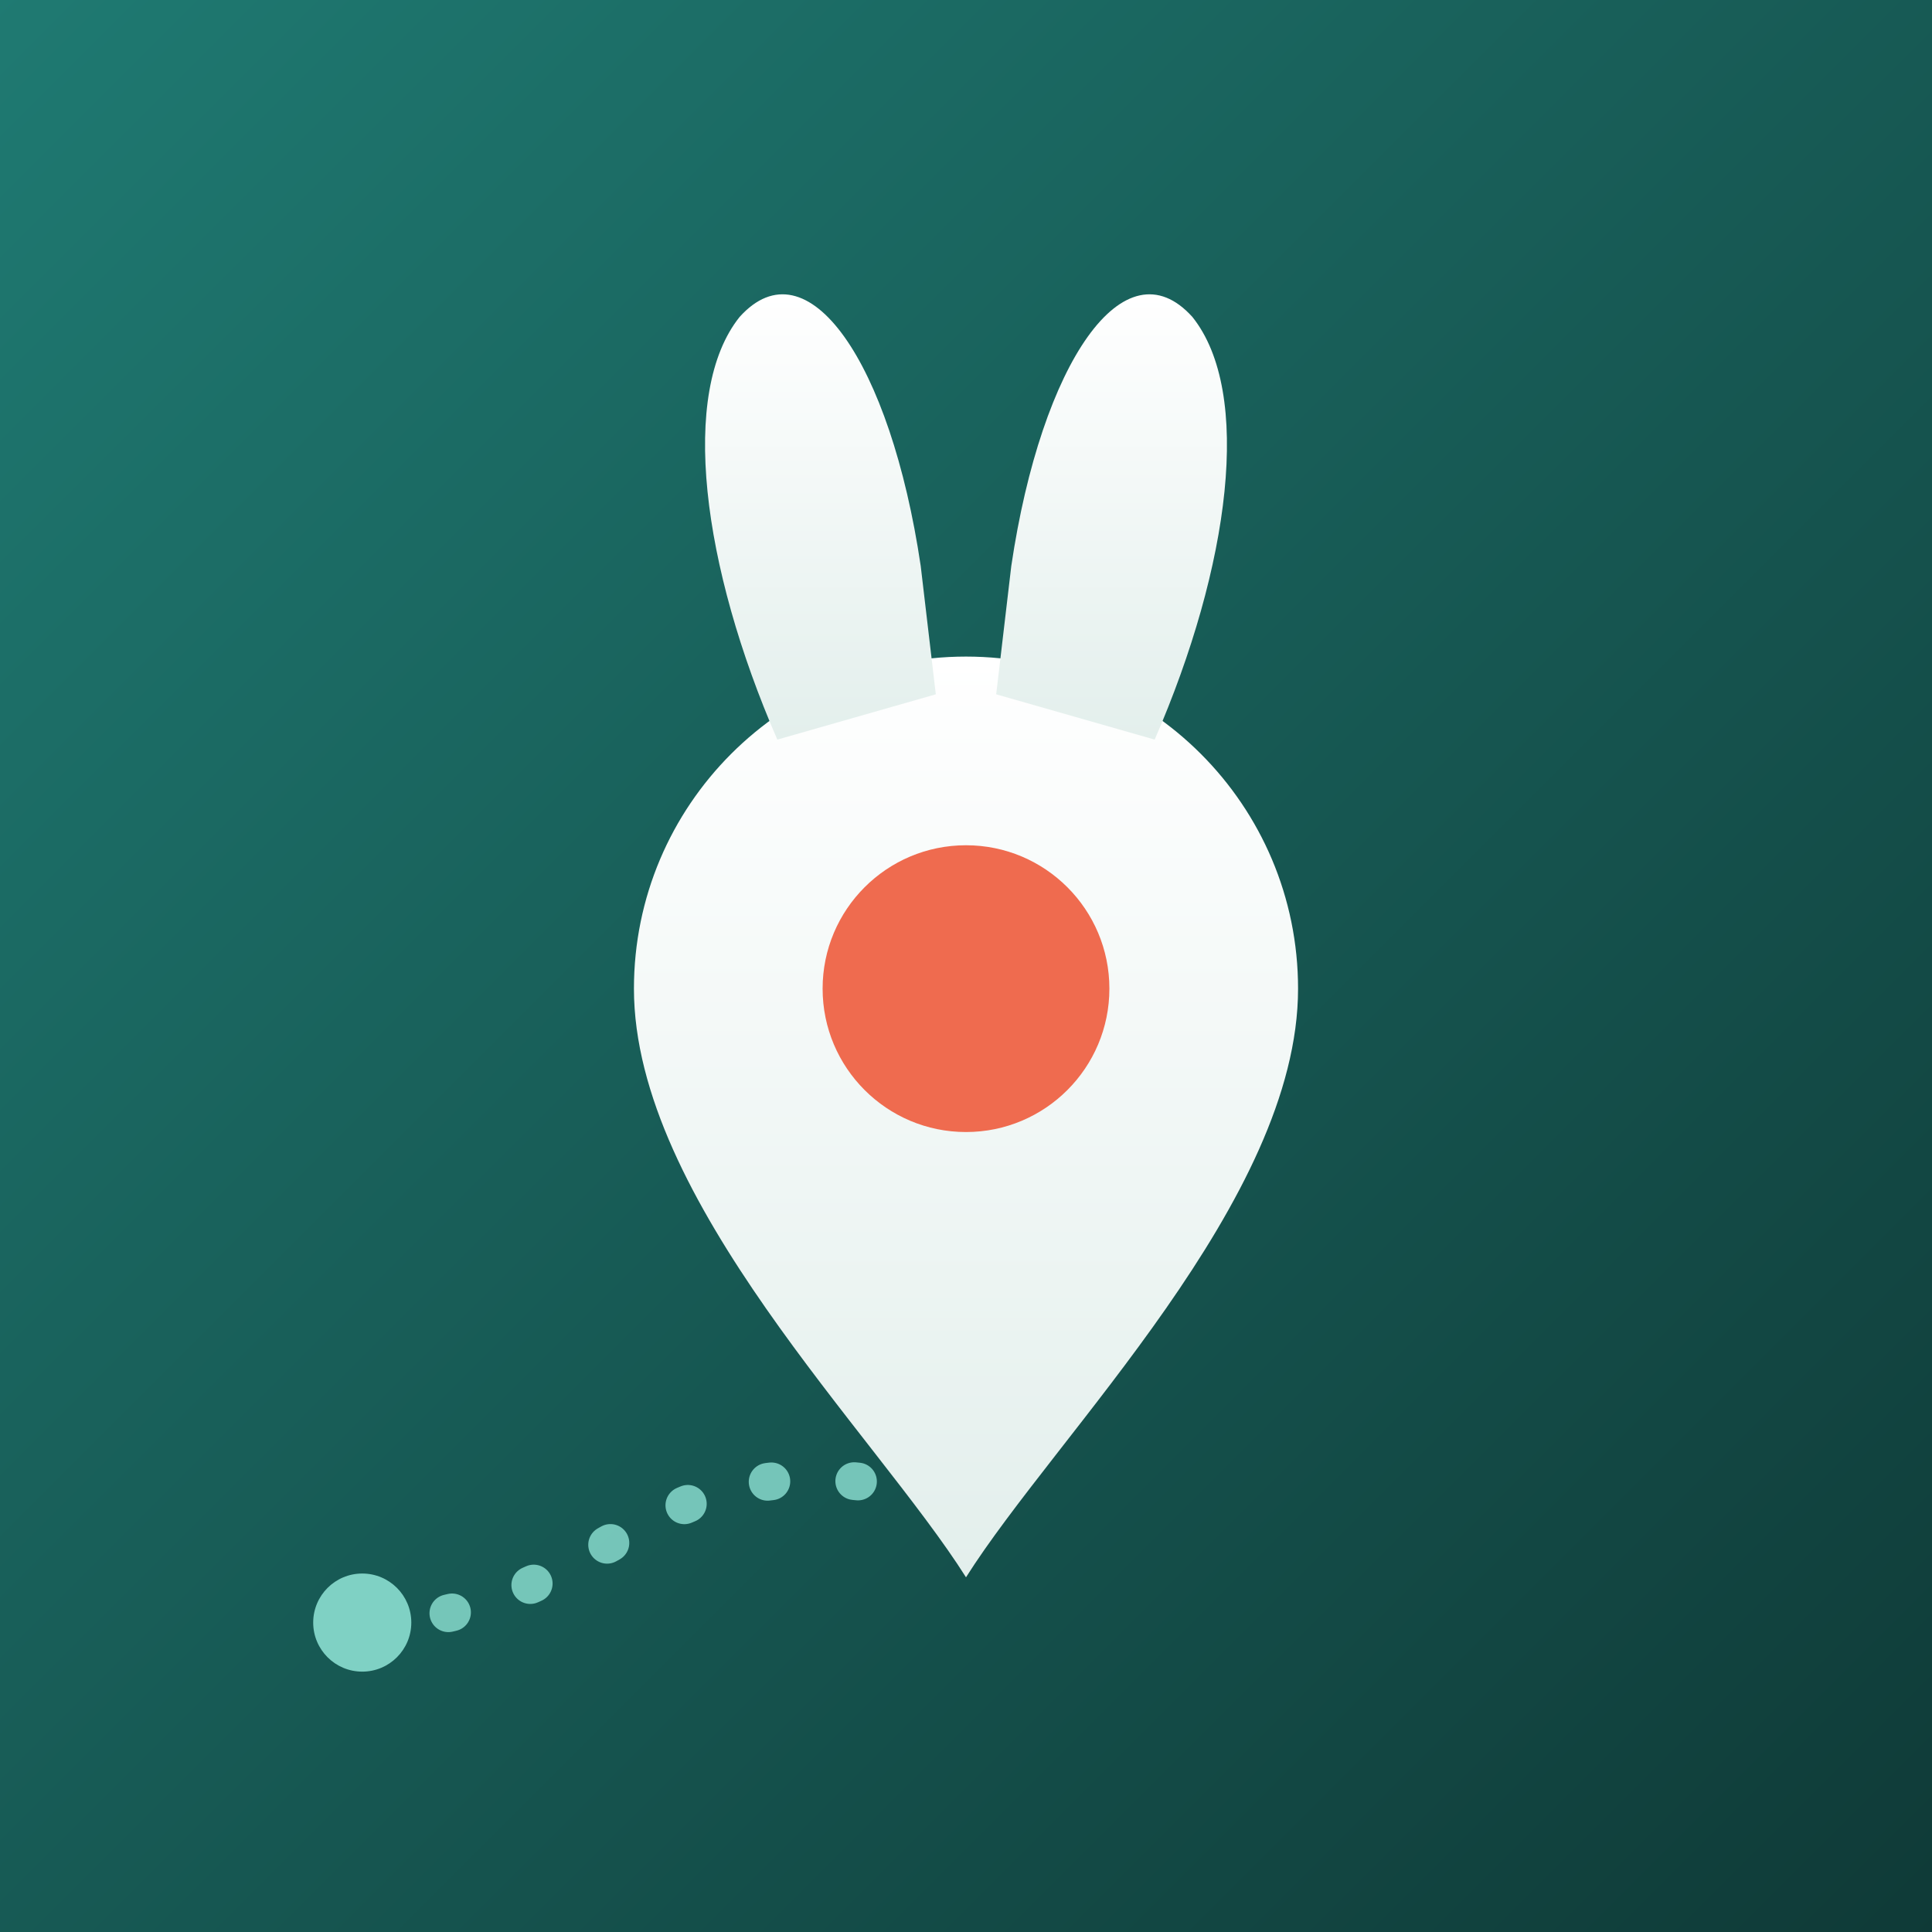
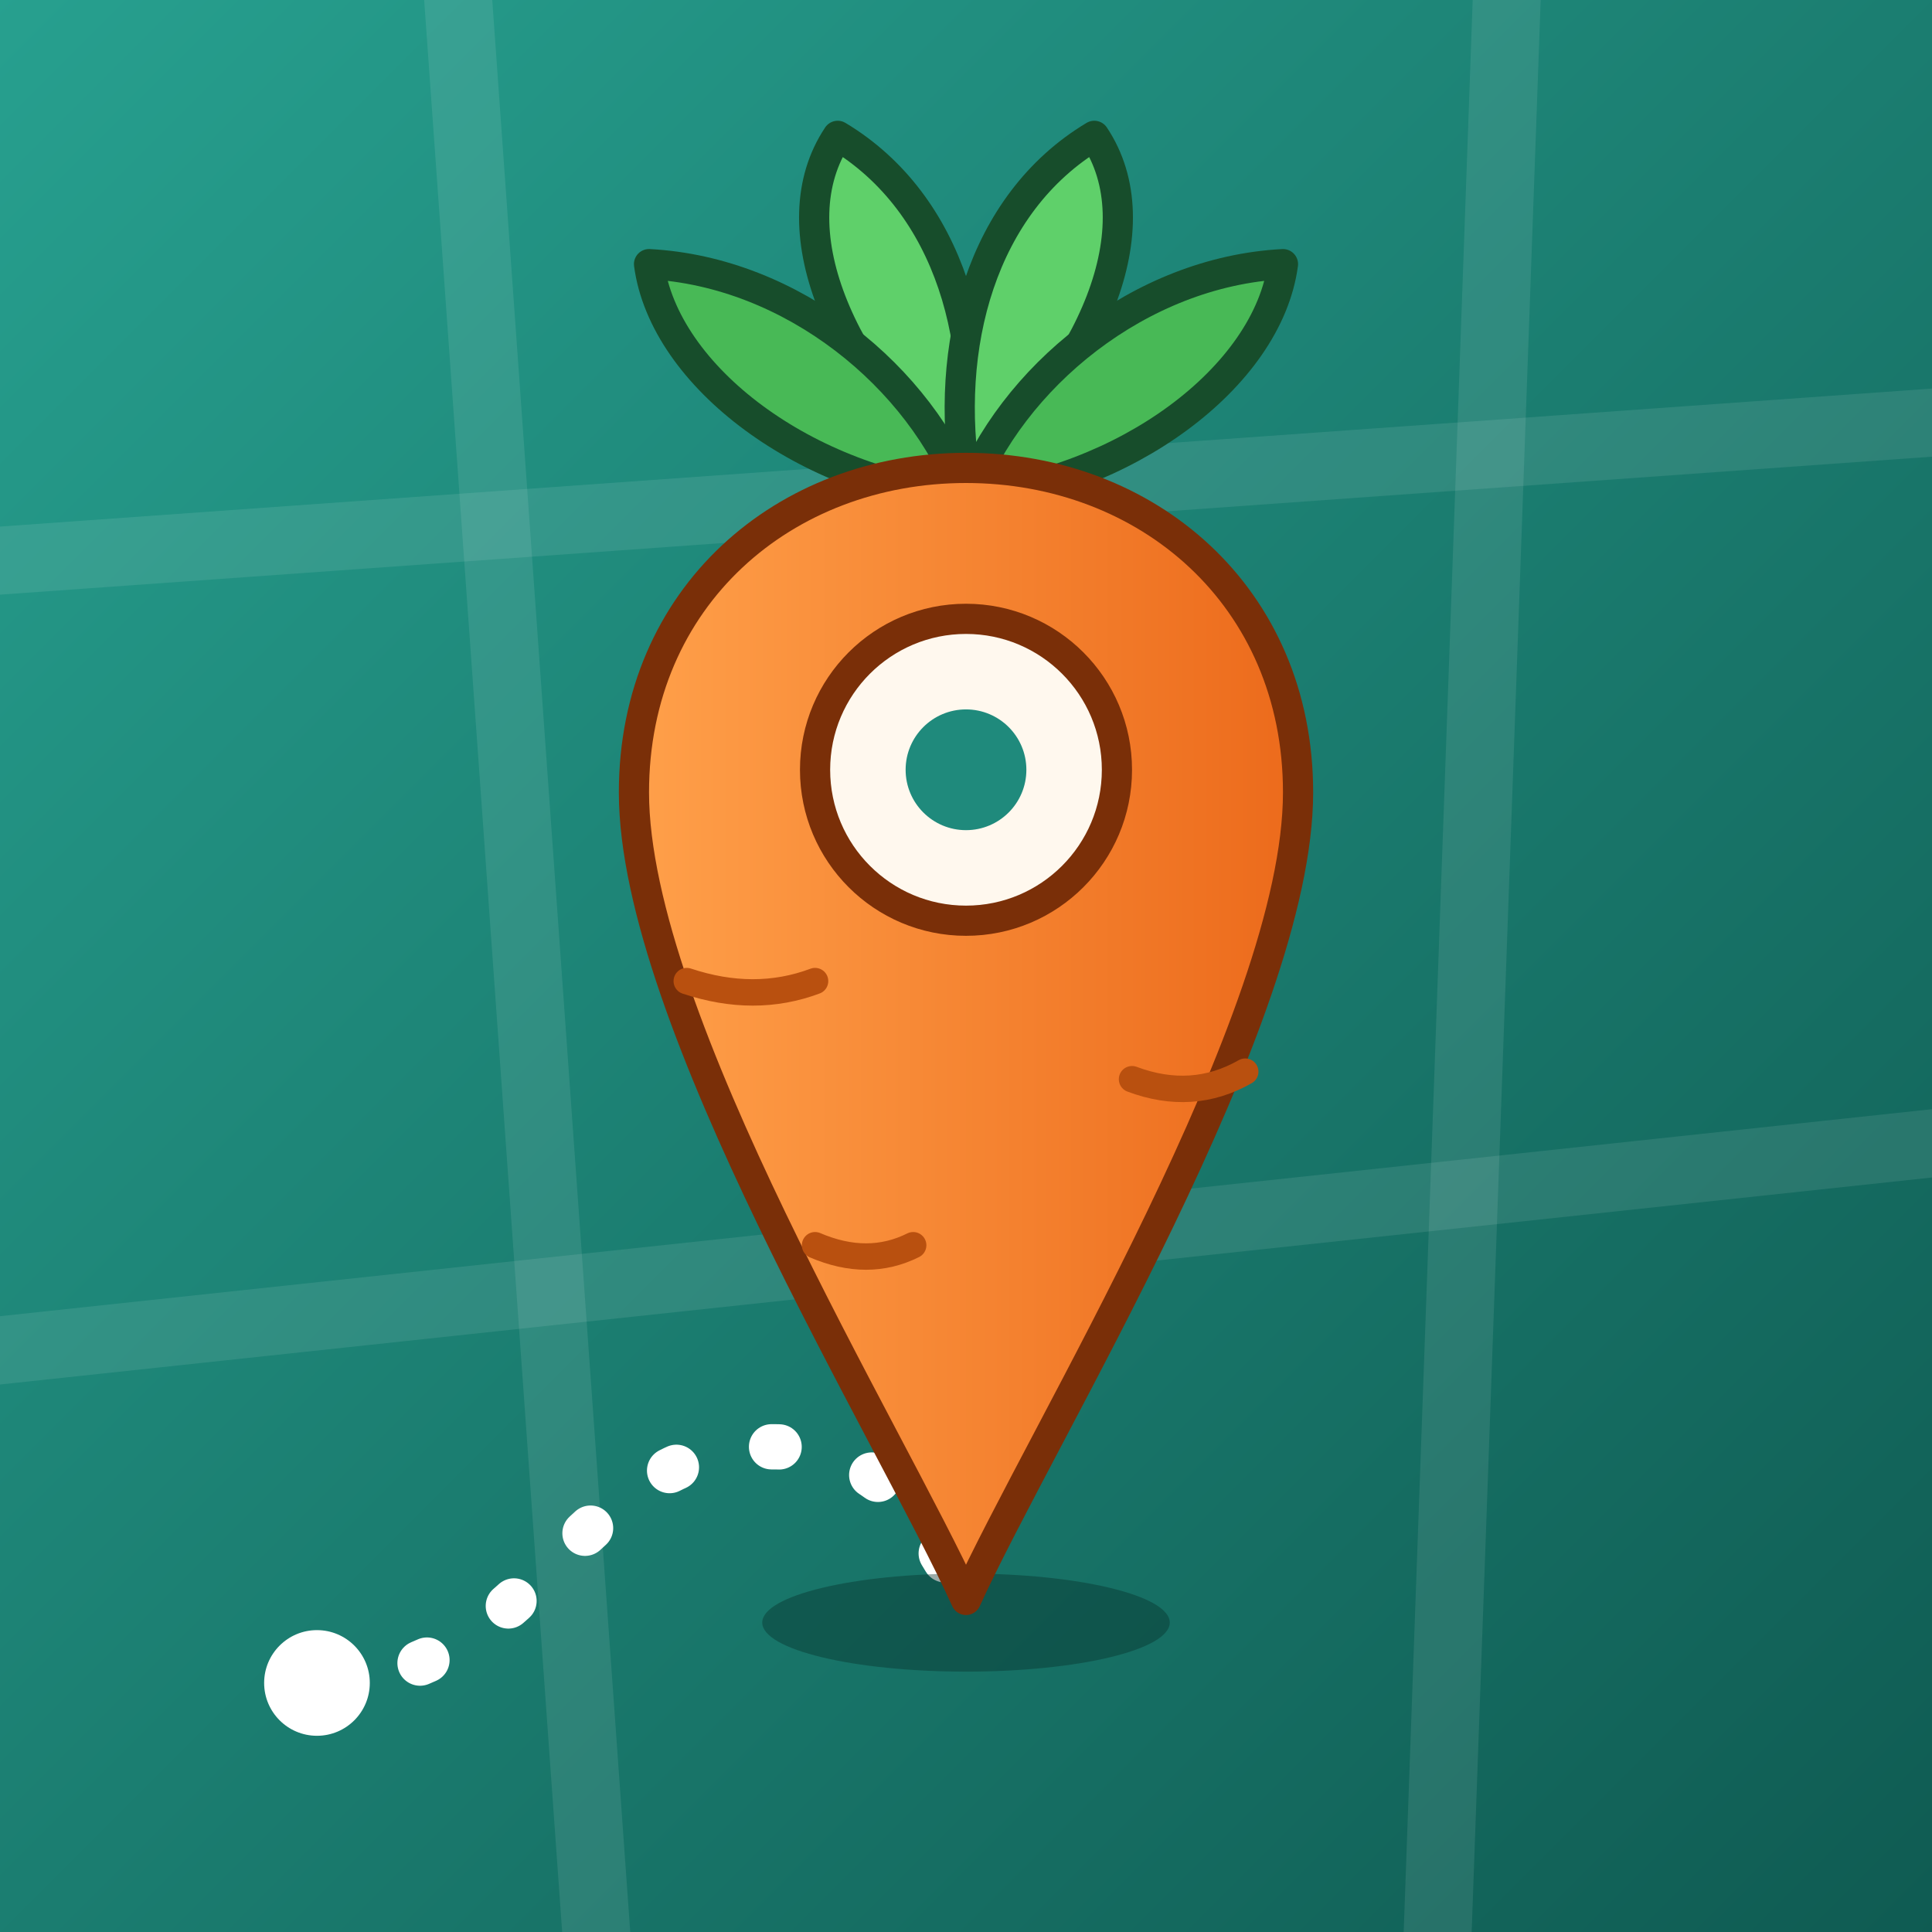
<svg xmlns="http://www.w3.org/2000/svg" width="512" height="512" viewBox="0 0 512 512">
  <defs>
    <linearGradient id="bg" x1="0" y1="0" x2="1" y2="1">
-       <stop offset="0" stop-color="#1f7a72" />
-       <stop offset="1" stop-color="#0f3a37" />
+       <stop offset="0" stop-color="#27a08f" />
+       <stop offset="1" stop-color="#0f5b52" />
    </linearGradient>
-     <linearGradient id="mark" x1="0" y1="0" x2="0" y2="1">
-       <stop offset="0" stop-color="#ffffff" />
-       <stop offset="1" stop-color="#e3efec" />
+     <linearGradient id="carrot" x1="0" y1="0" x2="1" y2="0">
+       <stop offset="0" stop-color="#ffa04a" />
+       <stop offset="1" stop-color="#ec6a1b" />
    </linearGradient>
  </defs>
  <rect width="512" height="512" fill="url(#bg)" />
-   <path d="M96 430 C 150 430, 168 392, 214 392 S 256 410, 256 410" fill="none" stroke="#7fd1c4" stroke-width="10" stroke-linecap="round" stroke-dasharray="1 22" opacity=".9" />
-   <circle cx="96" cy="430" r="13" fill="#7fd1c4" />
-   <g fill="url(#mark)">
-     <path d="M256 418 C 232 380, 168 318, 168 262 A 88 88 0 0 1 344 262 C 344 318, 280 380, 256 418 Z" />
-     <path d="M206 196 C 186 150, 180 104, 196 84 C 214 64, 236 96, 244 150 L 248 184 Z" />
-     <path d="M306 196 C 326 150, 332 104, 316 84 C 298 64, 276 96, 268 150 L 264 184 Z" />
+   <g stroke="#ffffff" stroke-opacity="0.09" stroke-width="18" fill="none" stroke-linecap="round">
+     <path d="M-20 150 L540 110" />
+     <path d="M-20 360 L540 300" />
+     <path d="M120 -20 L160 540" />
+     <path d="M400 -20 L380 540" />
  </g>
-   <circle cx="256" cy="262" r="38" fill="#ef6b4f" />
+   <path d="M84 446 C 140 446 150 390 196 384 S 250 420 256 420" fill="none" stroke="#fff" stroke-width="12" stroke-linecap="round" stroke-dasharray="2 26" />
+   <circle cx="84" cy="446" r="14" fill="#fff" />
+   <ellipse cx="256" cy="430" rx="54" ry="13" fill="#062e29" opacity="0.4" />
+   <g fill="#5fd06a" stroke="#174d2b" stroke-width="8" stroke-linejoin="round">
+     <path d="M256 128 C 222 98 206 60 222 36 C 252 54 262 92 256 128 Z" />
+     <path d="M256 128 C 290 98 306 60 290 36 C 260 54 250 92 256 128 Z" />
+     <path d="M256 132 C 214 128 176 100 172 70 C 210 72 244 100 256 132 Z" fill="#48b956" />
+     <path d="M256 132 C 298 128 336 100 340 70 C 302 72 268 100 256 132 Z" fill="#48b956" />
+   </g>
+   <path d="M256 424 C 236 380 168 270 168 210 C 168 158 208 124 256 124 C 304 124 344 158 344 210 C 344 270 276 380 256 424 Z" fill="url(#carrot)" stroke="#7a2f08" stroke-width="8" stroke-linejoin="round" />
+   <g stroke="#b9500f" stroke-width="7" stroke-linecap="round" fill="none">
+     <path d="M182 260 q 18 6 34 0" />
+     <path d="M300 286 q 16 6 30 -2" />
+     <path d="M216 330 q 14 6 26 0" />
+   </g>
+   <circle cx="256" cy="204" r="40" fill="#fff8ee" stroke="#7a2f08" stroke-width="8" />
+   <circle cx="256" cy="204" r="16" fill="#1f8a7c" />
</svg>
